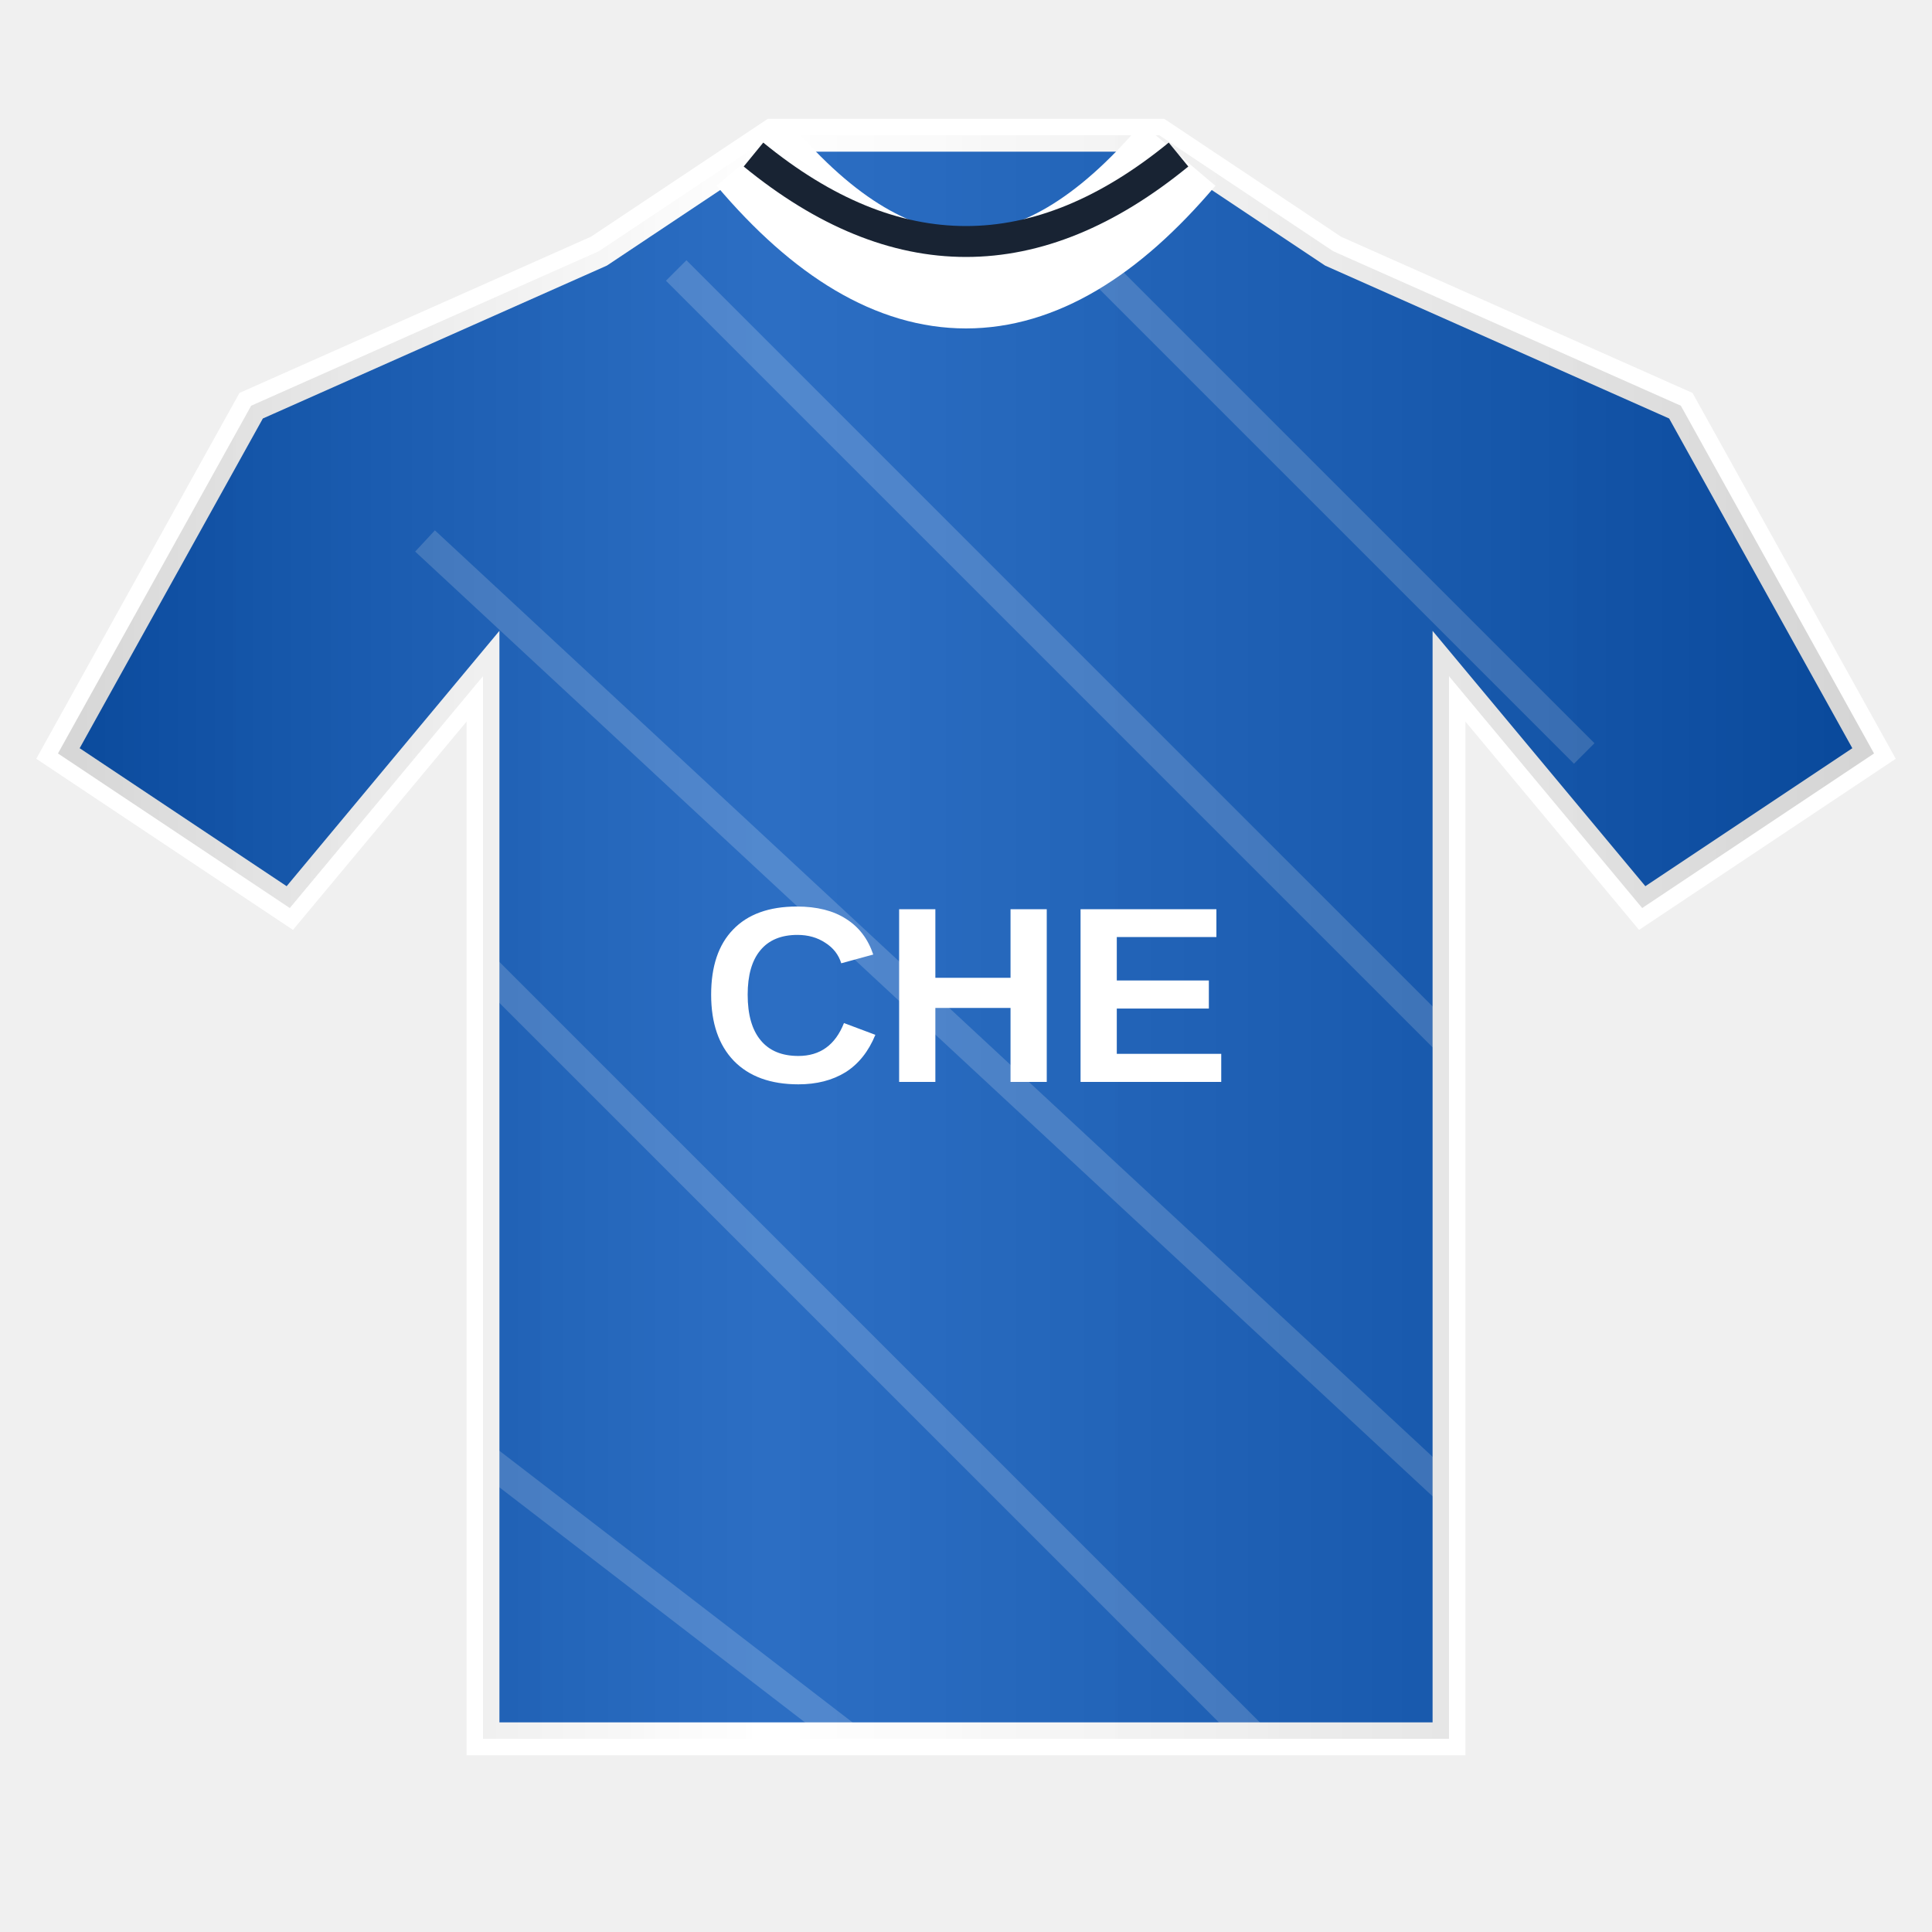
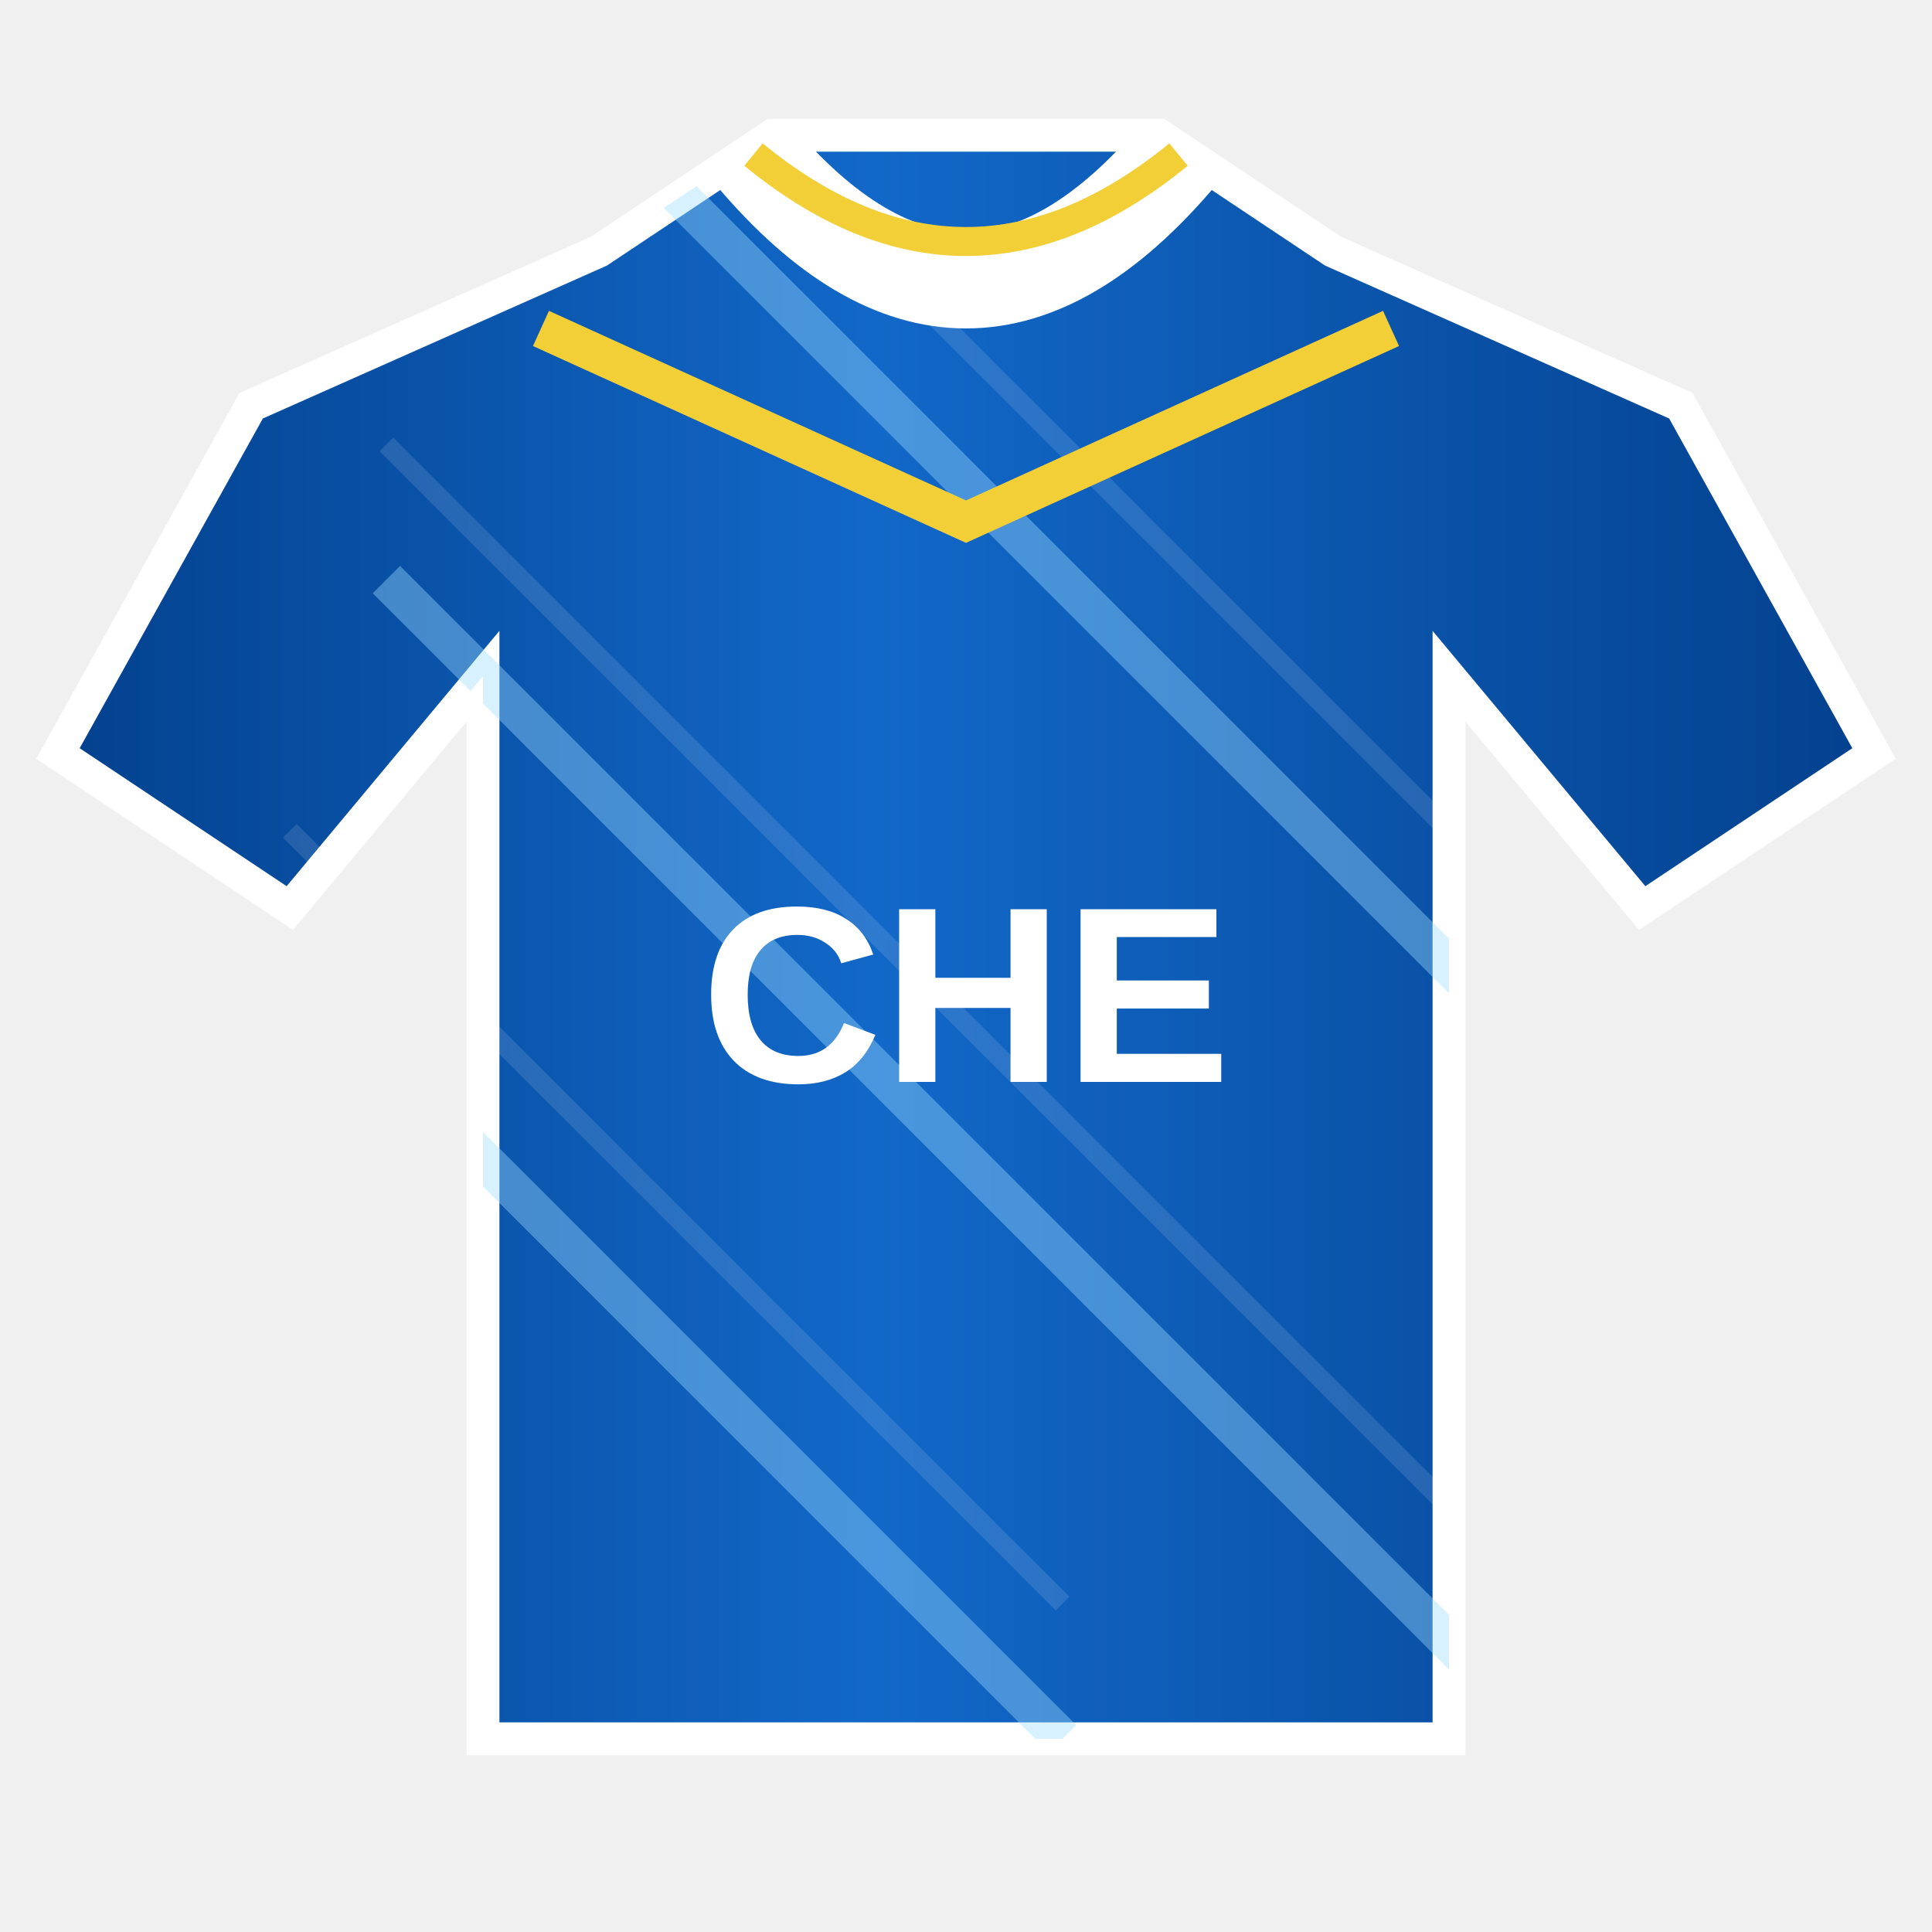
<svg xmlns="http://www.w3.org/2000/svg" viewBox="0 0 100 100">
  <defs>
-     <linearGradient id="f">
-       <stop stop-color="#000" stop-opacity=".18" />
-       <stop offset=".4" stop-color="#fff" stop-opacity=".15" />
-       <stop offset="1" stop-color="#000" stop-opacity=".18" />
+     <linearGradient id="blue" x1="0" x2="1">
+       <stop stop-color="#03418e" />
+       <stop offset=".45" stop-color="#1268c8" />
+       <stop offset="1" stop-color="#03418e" />
    </linearGradient>
-     <clipPath id="b">
+     <clipPath id="shirt">
      <path d="M31 13 40 7h20l9 6 18 8 10 18-12 8-10-12v55H25V35L15 47 3 39l10-18z" />
    </clipPath>
  </defs>
-   <path d="M31 13 40 7h20l9 6 18 8 10 18-12 8-10-12v55H25V35L15 47 3 39l10-18z" fill="#0755b9" stroke="#fff" stroke-width="1.7" />
-   <g clip-path="url(#b)">
-     <path d="M22 28 78 80M18 43 65 90M35 14 86 65M18 70 44 90M56 13 82 39" stroke="#fff" stroke-opacity=".18" stroke-width="1.5" />
-     <path d="M0 0h100v100H0z" fill="url(#f)" />
+   <path d="M31 13 40 7h20l9 6 18 8 10 18-12 8-10-12v55H25V35L15 47 3 39l10-18z" fill="url(#blue)" stroke="#fff" stroke-width="1.7" />
+   <g clip-path="url(#shirt)">
+     <path d="M20 30 80 90M15 50 55 90M35 10 90 65" stroke="#9ddcff" stroke-opacity=".4" stroke-width="2" />
+     <path d="M20 23 80 83M15 43 55 83M35 3 90 58" stroke="#fff" stroke-opacity=".12" stroke-width="1" />
+     <path d="M28 17 50 27 72 17" fill="none" stroke="#f2cf36" stroke-width="2" />
  </g>
  <path d="M39 8q11 13 22 0" fill="none" stroke="#fff" stroke-width="5" />
-   <path d="M39 8q11 9 22 0" fill="none" stroke="#182333" stroke-width="1.6" />
+   <path d="M39 8q11 9 22 0" fill="none" stroke="#f2cf36" stroke-width="1.5" />
  <text x="50" y="56" text-anchor="middle" font-family="Arial,sans-serif" font-size="13" font-weight="900" fill="#fff">CHE</text>
</svg>
